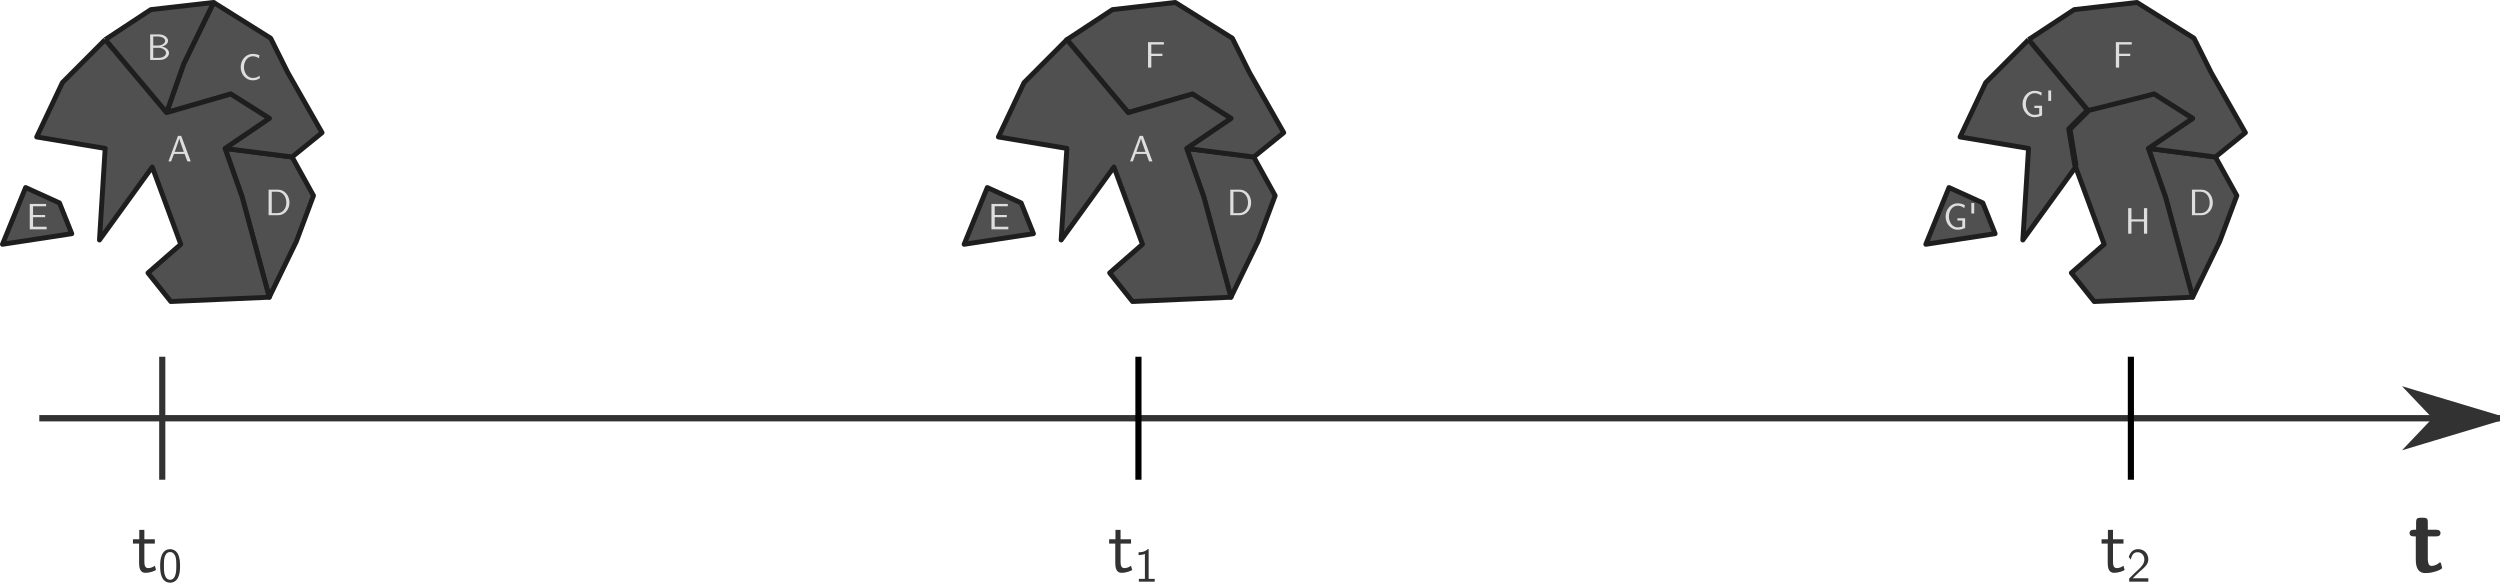
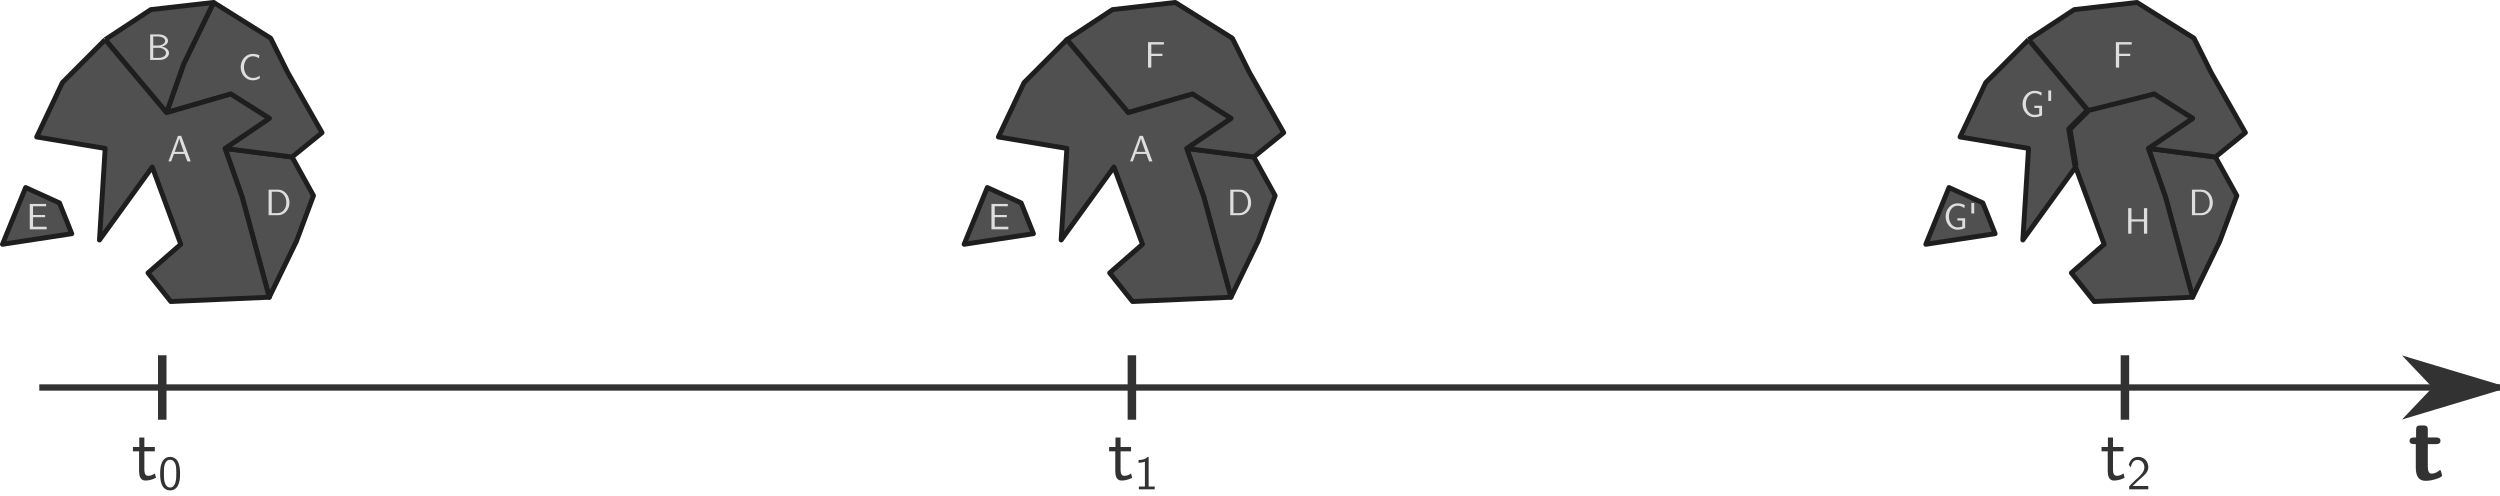
- <svg xmlns="http://www.w3.org/2000/svg" width="406.374" height="95.557" id="svg11215" version="1.1">
+ <svg xmlns="http://www.w3.org/2000/svg" width="406.374" height="80.557" id="svg11215" version="1.1">
  <defs id="defs11217">
    <marker orient="auto" refY="0" refX="0" id="Arrow2Send" style="overflow:visible">
      <path id="path5784" style="fill-rule:evenodd;stroke-width:0.625;stroke-linejoin:round" d="M 8.719,4.034 L -2.207,0 L 8.719,-4.002 C 6.973,-1.63 6.983,1.616 8.719,4.034 z" transform="matrix(-0.3,0,0,-0.3,0.69,0)" />
    </marker>
    <marker orient="auto" refY="0" refX="0" id="TriangleOutS" style="overflow:visible">
      <path id="path5899" d="M 5.77,0 L -2.88,5 L -2.88,-5 L 5.77,0 z" style="fill-rule:evenodd;stroke:#000000;stroke-width:1pt" transform="scale(0.2,0.2)" />
    </marker>
    <marker style="overflow:visible" id="Arrow1Mend" refX="0" refY="0" orient="auto">
      <path transform="matrix(-0.4,0,0,-0.4,-4,0)" style="fill-rule:evenodd;stroke:#000000;stroke-width:1pt" d="M 0,0 L 5,-5 L -12.5,0 L 5,5 L 0,0 z" id="path5760" />
    </marker>
    <marker orient="auto" refY="0" refX="0" id="Arrow1Lend" style="overflow:visible">
      <path id="path12241" d="M 0,0 L 5,-5 L -12.5,0 L 5,5 L 0,0 z" style="fill-rule:evenodd;stroke:#000000;stroke-width:1pt" transform="matrix(-0.8,0,0,-0.8,-10,0)" />
    </marker>
    <marker orient="auto" refY="0" refX="0" id="Arrow1LendD" style="overflow:visible">
      <path id="path12683" d="M 0,0 L 5,-5 L -12.5,0 L 5,5 L 0,0 z" style="fill:#323232;fill-rule:evenodd;stroke:#323232;stroke-width:1pt" transform="matrix(-0.8,0,0,-0.8,-10,0)" />
    </marker>
    <marker style="overflow:visible" id="Arrow1MendG" refX="0" refY="0" orient="auto">
      <path transform="matrix(-0.4,0,0,-0.4,-4,0)" style="fill:#191919;fill-rule:evenodd;stroke:#191919;stroke-width:1pt" d="M 0,0 L 5,-5 L -12.5,0 L 5,5 L 0,0 z" id="path6206" />
    </marker>
    <marker orient="auto" refY="0" refX="0" id="TriangleOutSb" style="overflow:visible">
      <path id="path7695" d="M 5.77,0 L -2.88,5 L -2.88,-5 L 5.77,0 z" style="fill:#191919;fill-rule:evenodd;stroke:#191919;stroke-width:1pt" transform="scale(0.2,0.2)" />
    </marker>
    <marker orient="auto" refY="0" refX="0" id="TriangleOutSd" style="overflow:visible">
      <path id="path8724" d="M 5.77,0 L -2.88,5 L -2.88,-5 L 5.77,0 z" style="fill:#191919;fill-rule:evenodd;stroke:#191919;stroke-width:1pt" transform="scale(0.2,0.2)" />
    </marker>
    <marker orient="auto" refY="0" refX="0" id="Arrow2Send2" style="overflow:visible">
      <path id="path9765" style="fill:#191919;fill-rule:evenodd;stroke:#191919;stroke-width:0.625;stroke-linejoin:round" d="M 8.719,4.034 L -2.207,0 L 8.719,-4.002 C 6.973,-1.63 6.983,1.616 8.719,4.034 z" transform="matrix(-0.3,0,0,-0.3,0.69,0)" />
    </marker>
    <marker orient="auto" refY="0" refX="0" id="Arrow2Sendf" style="overflow:visible">
      <path id="path10812" style="fill:#191919;fill-rule:evenodd;stroke:#191919;stroke-width:0.625;stroke-linejoin:round" d="M 8.719,4.034 L -2.207,0 L 8.719,-4.002 C 6.973,-1.63 6.983,1.616 8.719,4.034 z" transform="matrix(-0.3,0,0,-0.3,0.69,0)" />
    </marker>
  </defs>
  <g id="layer1" transform="translate(-14.26856,-24.37682)">
-     <path style="fill:none;stroke:#323232;stroke-width:1.026px;stroke-linecap:square;stroke-linejoin:round;stroke-opacity:1;marker-end:url(#Arrow1LendD)" d="M 20,32.362 L 440,32.362" id="path11464" transform="matrix(0.9500003,0,0,1,2.142451,60)" />
-     <text transform="translate(5.642516,79.46429)" id="text12933" y="37.898" x="400" style="font-size:20px;font-style:normal;font-variant:normal;font-weight:normal;font-stretch:normal;text-indent:0;text-align:start;text-decoration:none;line-height:125%;letter-spacing:0px;word-spacing:0px;text-transform:none;direction:ltr;block-progression:tb;writing-mode:lr-tb;text-anchor:start;baseline-shift:baseline;color:#000000;fill:#000000;fill-opacity:1;fill-rule:nonzero;stroke:none;stroke-width:1px;marker:none;visibility:visible;display:inline;overflow:visible;enable-background:accumulate;font-family:Latin Modern Sans;-inkscape-font-specification:Latin Modern Sans;stroke-linejoin:round" xml:space="preserve">
-       <tspan style="font-size:15px;font-weight:bold;fill:#323232;fill-opacity:1;font-family:Latin Modern Sans;-inkscape-font-specification:Latin Modern Sans;stroke-linejoin:round" y="37.898" x="400" id="tspan12935">t</tspan>
+     <path style="fill:none;stroke:#323232;stroke-width:1.026px;stroke-linecap:square;stroke-linejoin:round;stroke-opacity:1;marker-end:url(#Arrow1LendD)" d="M 20,32.362 L 440,32.362" id="path11464" transform="matrix(0.9500003,0,0,1,2.142451,55)" />
+     <text transform="translate(5.642516,64.46426)" id="text12933" y="37.898" x="400" style="font-size:20px;font-style:normal;font-variant:normal;font-weight:normal;font-stretch:normal;text-indent:0;text-align:start;text-decoration:none;line-height:125%;letter-spacing:0px;word-spacing:0px;text-transform:none;direction:ltr;block-progression:tb;writing-mode:lr-tb;text-anchor:start;baseline-shift:baseline;color:#000000;fill:#000000;fill-opacity:1;fill-rule:nonzero;stroke:none;stroke-width:1px;marker:none;visibility:visible;display:inline;overflow:visible;enable-background:accumulate;font-family:Latin Modern Sans;-inkscape-font-specification:Latin Modern Sans" xml:space="preserve">
+       <tspan style="font-size:15px;font-weight:bold;fill:#323232;fill-opacity:1;font-family:Latin Modern Sans;-inkscape-font-specification:Latin Modern Sans" y="37.898" x="400" id="tspan12935">t</tspan>
    </text>
-     <g id="polygons_1" style="fill:#505050;fill-opacity:1;stroke:#1e1e1e;stroke-width:3.445;stroke-miterlimit:4;stroke-opacity:1;stroke-dasharray:none;stroke-linejoin:round" transform="matrix(0.2319103,0,0,0.2325908,-114.2736,-27.32352)">
-       <path id="path3610" d="M 712,326 L 759,332 L 774,359 L 762,391 L 743,430 L 724,360 L 712,326" style="fill:#505050;fill-opacity:1;stroke:#1e1e1e;stroke-width:3.445;stroke-miterlimit:4;stroke-opacity:1;stroke-dasharray:none;stroke-linejoin:round" />
+     <g id="polygons_1" style="fill:#505050;fill-opacity:1;stroke:#1e1e1e;stroke-width:3.445;stroke-linejoin:round;stroke-miterlimit:4;stroke-opacity:1;stroke-dasharray:none" transform="matrix(0.2319103,0,0,0.2325908,-114.2736,-27.32352)">
+       <path id="path3610" d="M 712,326 L 759,332 L 774,359 L 762,391 L 743,430 L 724,360 L 712,326" style="fill:#505050;fill-opacity:1;stroke:#1e1e1e;stroke-width:3.445;stroke-linejoin:round;stroke-miterlimit:4;stroke-opacity:1;stroke-dasharray:none" />
    </g>
-     <g id="polygons_2" style="fill:#505050;fill-opacity:1;stroke:#1e1e1e;stroke-width:3.445;stroke-miterlimit:4;stroke-opacity:1;stroke-dasharray:none;stroke-linejoin:round" transform="matrix(0.2319103,0,0,0.2325908,-114.2736,-27.32352)">
-       <path id="path3613" d="M 704,224 L 744,249 L 756,273 L 780,315 L 759,332 L 712,326 L 743,305 L 716,288 L 671,301 L 683,267 L 704,224" style="fill:#505050;fill-opacity:1;stroke:#1e1e1e;stroke-width:3.445;stroke-miterlimit:4;stroke-opacity:1;stroke-dasharray:none;stroke-linejoin:round" />
+     <g id="polygons_2" style="fill:#505050;fill-opacity:1;stroke:#1e1e1e;stroke-width:3.445;stroke-linejoin:round;stroke-miterlimit:4;stroke-opacity:1;stroke-dasharray:none" transform="matrix(0.2319103,0,0,0.2325908,-114.2736,-27.32352)">
+       <path id="path3613" d="M 704,224 L 744,249 L 756,273 L 780,315 L 759,332 L 712,326 L 743,305 L 716,288 L 671,301 L 683,267 L 704,224" style="fill:#505050;fill-opacity:1;stroke:#1e1e1e;stroke-width:3.445;stroke-linejoin:round;stroke-miterlimit:4;stroke-opacity:1;stroke-dasharray:none" />
    </g>
-     <g id="polygons_3" style="fill:#505050;fill-opacity:1;stroke:#1e1e1e;stroke-width:3.445;stroke-miterlimit:4;stroke-opacity:1;stroke-dasharray:none;stroke-linejoin:round" transform="matrix(0.2319103,0,0,0.2325908,-114.2736,-27.32352)">
-       <path id="path3616" d="M 628,250 L 660,229 L 704,224 L 683,267 L 671,301 L 628,250" style="fill:#505050;fill-opacity:1;stroke:#1e1e1e;stroke-width:3.445;stroke-miterlimit:4;stroke-opacity:1;stroke-dasharray:none;stroke-linejoin:round" />
+     <g id="polygons_3" style="fill:#505050;fill-opacity:1;stroke:#1e1e1e;stroke-width:3.445;stroke-linejoin:round;stroke-miterlimit:4;stroke-opacity:1;stroke-dasharray:none" transform="matrix(0.2319103,0,0,0.2325908,-114.2736,-27.32352)">
+       <path id="path3616" d="M 628,250 L 660,229 L 704,224 L 683,267 L 671,301 L 628,250" style="fill:#505050;fill-opacity:1;stroke:#1e1e1e;stroke-width:3.445;stroke-linejoin:round;stroke-miterlimit:4;stroke-opacity:1;stroke-dasharray:none" />
    </g>
-     <g id="polygons_4" style="fill:#505050;fill-opacity:1;stroke:#1e1e1e;stroke-width:3.445;stroke-miterlimit:4;stroke-opacity:1;stroke-dasharray:none;stroke-linejoin:round" transform="matrix(0.2319103,0,0,0.2325908,-114.2736,-27.32352)">
-       <path id="path3619" d="M 604.576,385.594 L 556,393 L 572.236,353.349 L 595.952,364.097 z" style="fill:#505050;fill-opacity:1;stroke:#1e1e1e;stroke-width:3.445;stroke-miterlimit:4;stroke-opacity:1;stroke-dasharray:none;stroke-linejoin:round" />
+     <g id="polygons_4" style="fill:#505050;fill-opacity:1;stroke:#1e1e1e;stroke-width:3.445;stroke-linejoin:round;stroke-miterlimit:4;stroke-opacity:1;stroke-dasharray:none" transform="matrix(0.2319103,0,0,0.2325908,-114.2736,-27.32352)">
+       <path id="path3619" d="M 604.576,385.594 L 556,393 L 572.236,353.349 L 595.952,364.097 z" style="fill:#505050;fill-opacity:1;stroke:#1e1e1e;stroke-width:3.445;stroke-linejoin:round;stroke-miterlimit:4;stroke-opacity:1;stroke-dasharray:none" />
    </g>
-     <g id="polygons_5" style="fill:#505050;fill-opacity:1;stroke:#1e1e1e;stroke-width:3.445;stroke-miterlimit:4;stroke-opacity:1;stroke-dasharray:none;stroke-linejoin:round" transform="matrix(0.2319103,0,0,0.2325908,-114.2736,-27.32352)">
-       <path id="path3622" d="M 628,250 L 671,301 L 716,288 L 743,305 L 712,326 L 724,360 L 743,430 L 674,433 L 658,413 L 681,393 L 661,339 L 624,390 L 628,326 L 580,318 L 598,280 L 628,250" style="fill:#505050;fill-opacity:1;stroke:#1e1e1e;stroke-width:3.445;stroke-miterlimit:4;stroke-opacity:1;stroke-dasharray:none;stroke-linejoin:round" />
+     <g id="polygons_5" style="fill:#505050;fill-opacity:1;stroke:#1e1e1e;stroke-width:3.445;stroke-linejoin:round;stroke-miterlimit:4;stroke-opacity:1;stroke-dasharray:none" transform="matrix(0.2319103,0,0,0.2325908,-114.2736,-27.32352)">
+       <path id="path3622" d="M 628,250 L 671,301 L 716,288 L 743,305 L 712,326 L 724,360 L 743,430 L 674,433 L 658,413 L 681,393 L 661,339 L 624,390 L 628,326 L 580,318 L 598,280 L 628,250" style="fill:#505050;fill-opacity:1;stroke:#1e1e1e;stroke-width:3.445;stroke-linejoin:round;stroke-miterlimit:4;stroke-opacity:1;stroke-dasharray:none" />
    </g>
-     <text transform="matrix(0.397575,0,0,0.3988144,-10124.916,-1598.731)" id="text4594" y="4135.627" x="25571" style="font-size:18px;font-style:normal;font-variant:normal;font-weight:normal;font-stretch:normal;text-align:start;line-height:125%;letter-spacing:0px;word-spacing:0px;writing-mode:lr-tb;text-anchor:start;fill:#dedede;fill-opacity:1;stroke:none;font-family:Latin Modern Sans;-inkscape-font-specification:Latin Modern Sans;stroke-linejoin:round" xml:space="preserve">
-       <tspan style="font-size:15px;font-style:normal;font-variant:normal;font-weight:normal;font-stretch:normal;fill:#dedede;fill-opacity:1;font-family:Latin Modern Sans;-inkscape-font-specification:Latin Modern Sans;stroke-linejoin:round" y="4135.627" x="25571" id="tspan4596">A</tspan>
+     <text transform="matrix(0.397575,0,0,0.3988144,-10124.916,-1598.731)" id="text4594" y="4135.627" x="25571" style="font-size:18px;font-style:normal;font-variant:normal;font-weight:normal;font-stretch:normal;text-align:start;line-height:125%;letter-spacing:0px;word-spacing:0px;writing-mode:lr-tb;text-anchor:start;fill:#dedede;fill-opacity:1;stroke:none;font-family:Latin Modern Sans;-inkscape-font-specification:Latin Modern Sans" xml:space="preserve">
+       <tspan style="font-size:15px;font-style:normal;font-variant:normal;font-weight:normal;font-stretch:normal;fill:#dedede;fill-opacity:1;font-family:Latin Modern Sans;-inkscape-font-specification:Latin Modern Sans" y="4135.627" x="25571" id="tspan4596">A</tspan>
    </text>
-     <text xml:space="preserve" style="font-size:18px;font-style:normal;font-variant:normal;font-weight:normal;font-stretch:normal;text-align:start;line-height:125%;letter-spacing:0px;word-spacing:0px;writing-mode:lr-tb;text-anchor:start;fill:#dedede;fill-opacity:1;stroke:none;font-family:Latin Modern Sans;-inkscape-font-specification:Latin Modern Sans;stroke-linejoin:round" x="25571" y="4135.627" id="text4598" transform="matrix(0.397575,0,0,0.3988144,-10128.29,-1615.228)">
-       <tspan id="tspan4600" x="25571" y="4135.627" style="font-size:15px;font-style:normal;font-variant:normal;font-weight:normal;font-stretch:normal;fill:#dedede;fill-opacity:1;font-family:Latin Modern Sans;-inkscape-font-specification:Latin Modern Sans;stroke-linejoin:round">B</tspan>
+     <text xml:space="preserve" style="font-size:18px;font-style:normal;font-variant:normal;font-weight:normal;font-stretch:normal;text-align:start;line-height:125%;letter-spacing:0px;word-spacing:0px;writing-mode:lr-tb;text-anchor:start;fill:#dedede;fill-opacity:1;stroke:none;font-family:Latin Modern Sans;-inkscape-font-specification:Latin Modern Sans" x="25571" y="4135.627" id="text4598" transform="matrix(0.397575,0,0,0.3988144,-10128.29,-1615.228)">
+       <tspan id="tspan4600" x="25571" y="4135.627" style="font-size:15px;font-style:normal;font-variant:normal;font-weight:normal;font-stretch:normal;fill:#dedede;fill-opacity:1;font-family:Latin Modern Sans;-inkscape-font-specification:Latin Modern Sans">B</tspan>
    </text>
-     <text transform="matrix(0.397575,0,0,0.3988144,-10113.39,-1611.985)" id="text4602" y="4135.627" x="25571" style="font-size:18px;font-style:normal;font-variant:normal;font-weight:normal;font-stretch:normal;text-align:start;line-height:125%;letter-spacing:0px;word-spacing:0px;writing-mode:lr-tb;text-anchor:start;fill:#dedede;fill-opacity:1;stroke:none;font-family:Latin Modern Sans;-inkscape-font-specification:Latin Modern Sans;stroke-linejoin:round" xml:space="preserve">
-       <tspan style="font-size:15px;font-style:normal;font-variant:normal;font-weight:normal;font-stretch:normal;fill:#dedede;fill-opacity:1;font-family:Latin Modern Sans;-inkscape-font-specification:Latin Modern Sans;stroke-linejoin:round" y="4135.627" x="25571" id="tspan4604">C</tspan>
+     <text transform="matrix(0.397575,0,0,0.3988144,-10113.39,-1611.985)" id="text4602" y="4135.627" x="25571" style="font-size:18px;font-style:normal;font-variant:normal;font-weight:normal;font-stretch:normal;text-align:start;line-height:125%;letter-spacing:0px;word-spacing:0px;writing-mode:lr-tb;text-anchor:start;fill:#dedede;fill-opacity:1;stroke:none;font-family:Latin Modern Sans;-inkscape-font-specification:Latin Modern Sans" xml:space="preserve">
+       <tspan style="font-size:15px;font-style:normal;font-variant:normal;font-weight:normal;font-stretch:normal;fill:#dedede;fill-opacity:1;font-family:Latin Modern Sans;-inkscape-font-specification:Latin Modern Sans" y="4135.627" x="25571" id="tspan4604">C</tspan>
    </text>
-     <text xml:space="preserve" style="font-size:18px;font-style:normal;font-variant:normal;font-weight:normal;font-stretch:normal;text-align:start;line-height:125%;letter-spacing:0px;word-spacing:0px;writing-mode:lr-tb;text-anchor:start;fill:#dedede;fill-opacity:1;stroke:none;font-family:Latin Modern Sans;-inkscape-font-specification:Latin Modern Sans;stroke-linejoin:round" x="25571" y="4135.627" id="text4606" transform="matrix(0.397575,0,0,0.3988144,-10109.033,-1589.989)">
-       <tspan id="tspan4608" x="25571" y="4135.627" style="font-size:15px;font-style:normal;font-variant:normal;font-weight:normal;font-stretch:normal;fill:#dedede;fill-opacity:1;font-family:Latin Modern Sans;-inkscape-font-specification:Latin Modern Sans;stroke-linejoin:round">D</tspan>
+     <text xml:space="preserve" style="font-size:18px;font-style:normal;font-variant:normal;font-weight:normal;font-stretch:normal;text-align:start;line-height:125%;letter-spacing:0px;word-spacing:0px;writing-mode:lr-tb;text-anchor:start;fill:#dedede;fill-opacity:1;stroke:none;font-family:Latin Modern Sans;-inkscape-font-specification:Latin Modern Sans" x="25571" y="4135.627" id="text4606" transform="matrix(0.397575,0,0,0.3988144,-10109.033,-1589.989)">
+       <tspan id="tspan4608" x="25571" y="4135.627" style="font-size:15px;font-style:normal;font-variant:normal;font-weight:normal;font-stretch:normal;fill:#dedede;fill-opacity:1;font-family:Latin Modern Sans;-inkscape-font-specification:Latin Modern Sans">D</tspan>
    </text>
-     <text transform="matrix(0.397575,0,0,0.3988144,-10147.843,-1587.694)" id="text4610" y="4135.627" x="25571" style="font-size:18px;font-style:normal;font-variant:normal;font-weight:normal;font-stretch:normal;text-align:start;line-height:125%;letter-spacing:0px;word-spacing:0px;writing-mode:lr-tb;text-anchor:start;fill:#dedede;fill-opacity:1;stroke:none;font-family:Latin Modern Sans;-inkscape-font-specification:Latin Modern Sans;stroke-linejoin:round" xml:space="preserve">
-       <tspan style="font-size:15px;font-style:normal;font-variant:normal;font-weight:normal;font-stretch:normal;fill:#dedede;fill-opacity:1;font-family:Latin Modern Sans;-inkscape-font-specification:Latin Modern Sans;stroke-linejoin:round" y="4135.627" x="25571" id="tspan4612">E</tspan>
+     <text transform="matrix(0.397575,0,0,0.3988144,-10147.843,-1587.694)" id="text4610" y="4135.627" x="25571" style="font-size:18px;font-style:normal;font-variant:normal;font-weight:normal;font-stretch:normal;text-align:start;line-height:125%;letter-spacing:0px;word-spacing:0px;writing-mode:lr-tb;text-anchor:start;fill:#dedede;fill-opacity:1;stroke:none;font-family:Latin Modern Sans;-inkscape-font-specification:Latin Modern Sans" xml:space="preserve">
+       <tspan style="font-size:15px;font-style:normal;font-variant:normal;font-weight:normal;font-stretch:normal;fill:#dedede;fill-opacity:1;font-family:Latin Modern Sans;-inkscape-font-specification:Latin Modern Sans" y="4135.627" x="25571" id="tspan4612">E</tspan>
    </text>
-     <path transform="translate(20.64252,0)" id="path12956" d="M 20,82.362 L 20,102.362" style="fill:none;stroke:#323232;stroke-width:1px;stroke-linecap:butt;stroke-linejoin:round;stroke-opacity:1" />
-     <text style="font-family:Latin Modern Sans;-inkscape-font-specification:Latin Modern Sans;stroke-linejoin:round" xml:space="preserve" x="400" y="37.898" id="text12964" transform="translate(-364.3575,79.46429)">
-       <tspan id="tspan12966" x="400" y="37.898" style="baseline-shift:baseline;fill:#323232;fill-opacity:1;font-family:Latin Modern Sans;-inkscape-font-specification:Latin Modern Sans;stroke-linejoin:round">t<tspan id="tspan12968" style="font-size:65.001%;baseline-shift:sub;font-family:Latin Modern Sans;-inkscape-font-specification:Latin Modern Sans;stroke-linejoin:round">0</tspan>
+     <path transform="matrix(1,0,0,0.5238095,20.64252,38.98199)" id="path12956" d="M 20,82.362 L 20,102.362" style="fill:none;stroke:#323232;stroke-width:1.382px;stroke-linecap:butt;stroke-linejoin:round;stroke-opacity:1" />
+     <text style="stroke-linejoin:round;font-family:Latin Modern Sans;-inkscape-font-specification:Latin Modern Sans" xml:space="preserve" x="400" y="37.898" id="text12964" transform="translate(-364.3575,64.46426)">
+       <tspan id="tspan12966" x="400" y="37.898" style="baseline-shift:baseline;fill:#323232;fill-opacity:1;stroke-linejoin:round;font-family:Latin Modern Sans;-inkscape-font-specification:Latin Modern Sans">t<tspan id="tspan12968" style="font-size:65.001%;baseline-shift:sub;stroke-linejoin:round;font-family:Latin Modern Sans;-inkscape-font-specification:Latin Modern Sans">0</tspan>
      </tspan>
    </text>
-     <g transform="matrix(0.2319103,0,0,0.2325908,-32.27422,-27.32352)" style="fill:#505050;fill-opacity:1;stroke:#1e1e1e;stroke-width:3.445;stroke-miterlimit:4;stroke-opacity:1;stroke-dasharray:none;stroke-linejoin:round" id="g13018" />
-     <path transform="translate(74.32159,0)" id="path12960" d="M 125,82.362 L 125,102.362" style="fill:none;stroke:#000000;stroke-width:1px;stroke-linecap:butt;stroke-linejoin:round;stroke-opacity:1" />
-     <text style="font-family:Latin Modern Sans;-inkscape-font-specification:Latin Modern Sans;stroke-linejoin:round" transform="translate(-205.6784,79.46429)" id="text12970" y="37.898" x="400" xml:space="preserve">
-       <tspan style="baseline-shift:baseline;fill:#323232;fill-opacity:1;font-family:Latin Modern Sans;-inkscape-font-specification:Latin Modern Sans;stroke-linejoin:round" y="37.898" x="400" id="tspan12972">t<tspan id="tspan12976" style="font-size:65.001%;baseline-shift:sub;font-family:Latin Modern Sans;-inkscape-font-specification:Latin Modern Sans;stroke-linejoin:round">1</tspan>
+     <g transform="matrix(0.2319103,0,0,0.2325908,-32.27422,-27.32352)" style="fill:#505050;fill-opacity:1;stroke:#1e1e1e;stroke-width:3.445;stroke-linejoin:round;stroke-miterlimit:4;stroke-opacity:1;stroke-dasharray:none" id="g13018" />
+     <text style="stroke-linejoin:round;font-family:Latin Modern Sans;-inkscape-font-specification:Latin Modern Sans" transform="translate(-205.6784,64.46426)" id="text12970" y="37.898" x="400" xml:space="preserve">
+       <tspan style="baseline-shift:baseline;fill:#323232;fill-opacity:1;stroke-linejoin:round;font-family:Latin Modern Sans;-inkscape-font-specification:Latin Modern Sans" y="37.898" x="400" id="tspan12972">t<tspan id="tspan12976" style="font-size:65.001%;baseline-shift:sub;stroke-linejoin:round;font-family:Latin Modern Sans;-inkscape-font-specification:Latin Modern Sans">1</tspan>
      </tspan>
    </text>
-     <g transform="matrix(0.2319103,0,0,0.2325908,42.04737,-27.32352)" style="fill:#505050;fill-opacity:1;stroke:#1e1e1e;stroke-width:3.445;stroke-miterlimit:4;stroke-opacity:1;stroke-dasharray:none;stroke-linejoin:round" id="g13014">
-       <path style="fill:#505050;fill-opacity:1;stroke:#1e1e1e;stroke-width:3.445;stroke-miterlimit:4;stroke-opacity:1;stroke-dasharray:none;stroke-linejoin:round" d="M 712,326 L 759,332 L 774,359 L 762,391 L 743,430 L 724,360 L 712,326" id="path13016" />
+     <g transform="matrix(0.2319103,0,0,0.2325908,42.04737,-27.32352)" style="fill:#505050;fill-opacity:1;stroke:#1e1e1e;stroke-width:3.445;stroke-linejoin:round;stroke-miterlimit:4;stroke-opacity:1;stroke-dasharray:none" id="g13014">
+       <path style="fill:#505050;fill-opacity:1;stroke:#1e1e1e;stroke-width:3.445;stroke-linejoin:round;stroke-miterlimit:4;stroke-opacity:1;stroke-dasharray:none" d="M 712,326 L 759,332 L 774,359 L 762,391 L 743,430 L 724,360 L 712,326" id="path13016" />
    </g>
-     <g transform="matrix(0.2319103,0,0,0.2325908,42.04737,-27.32352)" style="fill:#505050;fill-opacity:1;stroke:#1e1e1e;stroke-width:3.445;stroke-miterlimit:4;stroke-opacity:1;stroke-dasharray:none;stroke-linejoin:round" id="g13022">
-       <path style="fill:#505050;fill-opacity:1;stroke:#1e1e1e;stroke-width:3.445;stroke-miterlimit:4;stroke-opacity:1;stroke-dasharray:none;stroke-linejoin:round" d="M 671,301 L 628,250 L 660,229 L 704,224 L 744,249 L 756,273 L 780,315 L 759,332 L 712,326 L 743,305 L 716,288 L 671,301" id="path13024" />
+     <g transform="matrix(0.2319103,0,0,0.2325908,42.04737,-27.32352)" style="fill:#505050;fill-opacity:1;stroke:#1e1e1e;stroke-width:3.445;stroke-linejoin:round;stroke-miterlimit:4;stroke-opacity:1;stroke-dasharray:none" id="g13022">
+       <path style="fill:#505050;fill-opacity:1;stroke:#1e1e1e;stroke-width:3.445;stroke-linejoin:round;stroke-miterlimit:4;stroke-opacity:1;stroke-dasharray:none" d="M 671,301 L 628,250 L 660,229 L 704,224 L 744,249 L 756,273 L 780,315 L 759,332 L 712,326 L 743,305 L 716,288 L 671,301" id="path13024" />
    </g>
-     <g transform="matrix(0.2319103,0,0,0.2325908,42.04737,-27.32352)" style="fill:#505050;fill-opacity:1;stroke:#1e1e1e;stroke-width:3.445;stroke-miterlimit:4;stroke-opacity:1;stroke-dasharray:none;stroke-linejoin:round" id="g13026">
-       <path style="fill:#505050;fill-opacity:1;stroke:#1e1e1e;stroke-width:3.445;stroke-miterlimit:4;stroke-opacity:1;stroke-dasharray:none;stroke-linejoin:round" d="M 604.576,385.594 L 556,393 L 572.236,353.349 L 595.952,364.097 z" id="path13028" />
+     <g transform="matrix(0.2319103,0,0,0.2325908,42.04737,-27.32352)" style="fill:#505050;fill-opacity:1;stroke:#1e1e1e;stroke-width:3.445;stroke-linejoin:round;stroke-miterlimit:4;stroke-opacity:1;stroke-dasharray:none" id="g13026">
+       <path style="fill:#505050;fill-opacity:1;stroke:#1e1e1e;stroke-width:3.445;stroke-linejoin:round;stroke-miterlimit:4;stroke-opacity:1;stroke-dasharray:none" d="M 604.576,385.594 L 556,393 L 572.236,353.349 L 595.952,364.097 z" id="path13028" />
    </g>
-     <g transform="matrix(0.2319103,0,0,0.2325908,42.04737,-27.32352)" style="fill:#505050;fill-opacity:1;stroke:#1e1e1e;stroke-width:3.445;stroke-miterlimit:4;stroke-opacity:1;stroke-dasharray:none;stroke-linejoin:round" id="g13030">
-       <path style="fill:#505050;fill-opacity:1;stroke:#1e1e1e;stroke-width:3.445;stroke-miterlimit:4;stroke-opacity:1;stroke-dasharray:none;stroke-linejoin:round" d="M 628,250 L 671,301 L 716,288 L 743,305 L 712,326 L 724,360 L 743,430 L 674,433 L 658,413 L 681,393 L 661,339 L 624,390 L 628,326 L 580,318 L 598,280 z" id="path13032" />
+     <g transform="matrix(0.2319103,0,0,0.2325908,42.04737,-27.32352)" style="fill:#505050;fill-opacity:1;stroke:#1e1e1e;stroke-width:3.445;stroke-linejoin:round;stroke-miterlimit:4;stroke-opacity:1;stroke-dasharray:none" id="g13030">
+       <path style="fill:#505050;fill-opacity:1;stroke:#1e1e1e;stroke-width:3.445;stroke-linejoin:round;stroke-miterlimit:4;stroke-opacity:1;stroke-dasharray:none" d="M 628,250 L 671,301 L 716,288 L 743,305 L 712,326 L 724,360 L 743,430 L 674,433 L 658,413 L 681,393 L 661,339 L 624,390 L 628,326 L 580,318 L 598,280 z" id="path13032" />
    </g>
-     <text xml:space="preserve" style="font-size:18px;font-style:normal;font-variant:normal;font-weight:normal;font-stretch:normal;text-align:start;line-height:125%;letter-spacing:0px;word-spacing:0px;writing-mode:lr-tb;text-anchor:start;fill:#dedede;fill-opacity:1;stroke:none;font-family:Latin Modern Sans;-inkscape-font-specification:Latin Modern Sans;stroke-linejoin:round" x="25571" y="4135.627" id="text13034" transform="matrix(0.397575,0,0,0.3988144,-9968.595,-1598.731)">
-       <tspan id="tspan13036" x="25571" y="4135.627" style="font-size:15px;font-style:normal;font-variant:normal;font-weight:normal;font-stretch:normal;fill:#dedede;fill-opacity:1;font-family:Latin Modern Sans;-inkscape-font-specification:Latin Modern Sans;stroke-linejoin:round">A</tspan>
+     <text xml:space="preserve" style="font-size:18px;font-style:normal;font-variant:normal;font-weight:normal;font-stretch:normal;text-align:start;line-height:125%;letter-spacing:0px;word-spacing:0px;writing-mode:lr-tb;text-anchor:start;fill:#dedede;fill-opacity:1;stroke:none;font-family:Latin Modern Sans;-inkscape-font-specification:Latin Modern Sans" x="25571" y="4135.627" id="text13034" transform="matrix(0.397575,0,0,0.3988144,-9968.595,-1598.731)">
+       <tspan id="tspan13036" x="25571" y="4135.627" style="font-size:15px;font-style:normal;font-variant:normal;font-weight:normal;font-stretch:normal;fill:#dedede;fill-opacity:1;font-family:Latin Modern Sans;-inkscape-font-specification:Latin Modern Sans">A</tspan>
    </text>
-     <text transform="matrix(0.397575,0,0,0.3988144,-9966.069,-1613.985)" id="text13038" y="4135.627" x="25571" style="font-size:18px;font-style:normal;font-variant:normal;font-weight:normal;font-stretch:normal;text-align:start;line-height:125%;letter-spacing:0px;word-spacing:0px;writing-mode:lr-tb;text-anchor:start;fill:#dedede;fill-opacity:1;stroke:none;font-family:Latin Modern Sans;-inkscape-font-specification:Latin Modern Sans;stroke-linejoin:round" xml:space="preserve">
-       <tspan style="font-size:15px;font-style:normal;font-variant:normal;font-weight:normal;font-stretch:normal;fill:#dedede;fill-opacity:1;font-family:Latin Modern Sans;-inkscape-font-specification:Latin Modern Sans;stroke-linejoin:round" y="4135.627" x="25571" id="tspan13040">F</tspan>
+     <text transform="matrix(0.397575,0,0,0.3988144,-9966.069,-1613.985)" id="text13038" y="4135.627" x="25571" style="font-size:18px;font-style:normal;font-variant:normal;font-weight:normal;font-stretch:normal;text-align:start;line-height:125%;letter-spacing:0px;word-spacing:0px;writing-mode:lr-tb;text-anchor:start;fill:#dedede;fill-opacity:1;stroke:none;font-family:Latin Modern Sans;-inkscape-font-specification:Latin Modern Sans" xml:space="preserve">
+       <tspan style="font-size:15px;font-style:normal;font-variant:normal;font-weight:normal;font-stretch:normal;fill:#dedede;fill-opacity:1;font-family:Latin Modern Sans;-inkscape-font-specification:Latin Modern Sans" y="4135.627" x="25571" id="tspan13040">F</tspan>
    </text>
-     <text transform="matrix(0.397575,0,0,0.3988144,-9952.712,-1589.989)" id="text13046" y="4135.627" x="25571" style="font-size:18px;font-style:normal;font-variant:normal;font-weight:normal;font-stretch:normal;text-align:start;line-height:125%;letter-spacing:0px;word-spacing:0px;writing-mode:lr-tb;text-anchor:start;fill:#dedede;fill-opacity:1;stroke:none;font-family:Latin Modern Sans;-inkscape-font-specification:Latin Modern Sans;stroke-linejoin:round" xml:space="preserve">
-       <tspan style="font-size:15px;font-style:normal;font-variant:normal;font-weight:normal;font-stretch:normal;fill:#dedede;fill-opacity:1;font-family:Latin Modern Sans;-inkscape-font-specification:Latin Modern Sans;stroke-linejoin:round" y="4135.627" x="25571" id="tspan13048">D</tspan>
+     <text transform="matrix(0.397575,0,0,0.3988144,-9952.712,-1589.989)" id="text13046" y="4135.627" x="25571" style="font-size:18px;font-style:normal;font-variant:normal;font-weight:normal;font-stretch:normal;text-align:start;line-height:125%;letter-spacing:0px;word-spacing:0px;writing-mode:lr-tb;text-anchor:start;fill:#dedede;fill-opacity:1;stroke:none;font-family:Latin Modern Sans;-inkscape-font-specification:Latin Modern Sans" xml:space="preserve">
+       <tspan style="font-size:15px;font-style:normal;font-variant:normal;font-weight:normal;font-stretch:normal;fill:#dedede;fill-opacity:1;font-family:Latin Modern Sans;-inkscape-font-specification:Latin Modern Sans" y="4135.627" x="25571" id="tspan13048">D</tspan>
    </text>
-     <text xml:space="preserve" style="font-size:18px;font-style:normal;font-variant:normal;font-weight:normal;font-stretch:normal;text-align:start;line-height:125%;letter-spacing:0px;word-spacing:0px;writing-mode:lr-tb;text-anchor:start;fill:#dedede;fill-opacity:1;stroke:none;font-family:Latin Modern Sans;-inkscape-font-specification:Latin Modern Sans;stroke-linejoin:round" x="25571" y="4135.627" id="text13050" transform="matrix(0.397575,0,0,0.3988144,-9991.522,-1587.694)">
-       <tspan id="tspan13052" x="25571" y="4135.627" style="font-size:15px;font-style:normal;font-variant:normal;font-weight:normal;font-stretch:normal;fill:#dedede;fill-opacity:1;font-family:Latin Modern Sans;-inkscape-font-specification:Latin Modern Sans;stroke-linejoin:round">E</tspan>
+     <text xml:space="preserve" style="font-size:18px;font-style:normal;font-variant:normal;font-weight:normal;font-stretch:normal;text-align:start;line-height:125%;letter-spacing:0px;word-spacing:0px;writing-mode:lr-tb;text-anchor:start;fill:#dedede;fill-opacity:1;stroke:none;font-family:Latin Modern Sans;-inkscape-font-specification:Latin Modern Sans" x="25571" y="4135.627" id="text13050" transform="matrix(0.397575,0,0,0.3988144,-9991.522,-1587.694)">
+       <tspan id="tspan13052" x="25571" y="4135.627" style="font-size:15px;font-style:normal;font-variant:normal;font-weight:normal;font-stretch:normal;fill:#dedede;fill-opacity:1;font-family:Latin Modern Sans;-inkscape-font-specification:Latin Modern Sans">E</tspan>
    </text>
-     <g transform="matrix(0.2319103,0,0,0.2325908,182.7258,-27.32352)" style="fill:#505050;fill-opacity:1;stroke:#1e1e1e;stroke-width:3.445;stroke-miterlimit:4;stroke-opacity:1;stroke-dasharray:none;stroke-linejoin:round" id="g13102" />
-     <path transform="translate(0.6425161,0)" id="path12958" d="M 360,82.362 L 360,102.362" style="fill:none;stroke:#000000;stroke-width:1px;stroke-linecap:butt;stroke-linejoin:round;stroke-opacity:1" />
-     <text style="font-family:Latin Modern Sans;-inkscape-font-specification:Latin Modern Sans;stroke-linejoin:round" transform="translate(-44.35748,79.46429)" id="text12984" y="37.898" x="400" xml:space="preserve">
-       <tspan style="font-style:normal;font-variant:normal;font-weight:normal;font-stretch:normal;baseline-shift:baseline;fill:#323232;fill-opacity:1;font-family:Latin Modern Sans;-inkscape-font-specification:Latin Modern Sans;stroke-linejoin:round" y="37.898" x="400" id="tspan12986">t<tspan id="tspan12988" style="font-size:65.001%;font-style:normal;font-variant:normal;font-weight:normal;font-stretch:normal;baseline-shift:sub;font-family:Latin Modern Sans;-inkscape-font-specification:Latin Modern Sans;stroke-linejoin:round">2</tspan>
+     <g transform="matrix(0.2319103,0,0,0.2325908,182.7258,-27.32352)" style="fill:#505050;fill-opacity:1;stroke:#1e1e1e;stroke-width:3.445;stroke-linejoin:round;stroke-miterlimit:4;stroke-opacity:1;stroke-dasharray:none" id="g13102" />
+     <text style="stroke-linejoin:round;font-family:Latin Modern Sans;-inkscape-font-specification:Latin Modern Sans" transform="translate(-44.35748,64.46426)" id="text12984" y="37.898" x="400" xml:space="preserve">
+       <tspan style="font-style:normal;font-variant:normal;font-weight:normal;font-stretch:normal;baseline-shift:baseline;fill:#323232;fill-opacity:1;stroke-linejoin:round;font-family:Latin Modern Sans;-inkscape-font-specification:Latin Modern Sans" y="37.898" x="400" id="tspan12986">t<tspan id="tspan12988" style="font-size:65.001%;font-style:normal;font-variant:normal;font-weight:normal;font-stretch:normal;baseline-shift:sub;stroke-linejoin:round;font-family:Latin Modern Sans;-inkscape-font-specification:Latin Modern Sans">2</tspan>
      </tspan>
    </text>
-     <g transform="matrix(0.2319103,0,0,0.2325908,198.3683,-27.32352)" style="fill:#505050;fill-opacity:1;stroke:#1e1e1e;stroke-width:3.445;stroke-miterlimit:4;stroke-opacity:1;stroke-dasharray:none;stroke-linejoin:round" id="g13098">
-       <path style="fill:#505050;fill-opacity:1;stroke:#1e1e1e;stroke-width:3.445;stroke-miterlimit:4;stroke-opacity:1;stroke-dasharray:none;stroke-linejoin:round" d="M 712,326 L 759,332 L 774,359 L 762,391 L 743,430 L 724,360 L 712,326" id="path13100" />
+     <g transform="matrix(0.2319103,0,0,0.2325908,198.3683,-27.32352)" style="fill:#505050;fill-opacity:1;stroke:#1e1e1e;stroke-width:3.445;stroke-linejoin:round;stroke-miterlimit:4;stroke-opacity:1;stroke-dasharray:none" id="g13098">
+       <path style="fill:#505050;fill-opacity:1;stroke:#1e1e1e;stroke-width:3.445;stroke-linejoin:round;stroke-miterlimit:4;stroke-opacity:1;stroke-dasharray:none" d="M 712,326 L 759,332 L 774,359 L 762,391 L 743,430 L 724,360 L 712,326" id="path13100" />
    </g>
-     <g transform="matrix(0.2319103,0,0,0.2325908,198.3683,-27.32352)" style="fill:#505050;fill-opacity:1;stroke:#1e1e1e;stroke-width:3.445;stroke-miterlimit:4;stroke-opacity:1;stroke-dasharray:none;stroke-linejoin:round" id="g13106">
-       <path style="fill:#505050;fill-opacity:1;stroke:#1e1e1e;stroke-width:3.445;stroke-miterlimit:4;stroke-opacity:1;stroke-dasharray:none;stroke-linejoin:round" d="M 628,250 L 660,229 L 704,224 L 744,249 L 756,273 L 780,315 L 759,332 L 712,326 L 743,305 L 716,288 L 671,301 M 671,301 L 628,250" id="path13108" />
+     <g transform="matrix(0.2319103,0,0,0.2325908,198.3683,-27.32352)" style="fill:#505050;fill-opacity:1;stroke:#1e1e1e;stroke-width:3.445;stroke-linejoin:round;stroke-miterlimit:4;stroke-opacity:1;stroke-dasharray:none" id="g13106">
+       <path style="fill:#505050;fill-opacity:1;stroke:#1e1e1e;stroke-width:3.445;stroke-linejoin:round;stroke-miterlimit:4;stroke-opacity:1;stroke-dasharray:none" d="M 628,250 L 660,229 L 704,224 L 744,249 L 756,273 L 780,315 L 759,332 L 712,326 L 743,305 L 716,288 L 671,301 M 671,301 L 628,250" id="path13108" />
    </g>
-     <g transform="matrix(0.2319103,0,0,0.2325908,198.3683,-27.32352)" style="fill:#505050;fill-opacity:1;stroke:#1e1e1e;stroke-width:3.445;stroke-miterlimit:4;stroke-opacity:1;stroke-dasharray:none;stroke-linejoin:round" id="g13110">
-       <path style="fill:#505050;fill-opacity:1;stroke:#1e1e1e;stroke-width:3.445;stroke-miterlimit:4;stroke-opacity:1;stroke-dasharray:none;stroke-linejoin:round" d="M 604.576,385.594 L 556,393 L 572.236,353.349 L 595.952,364.097 z" id="path13112" />
+     <g transform="matrix(0.2319103,0,0,0.2325908,198.3683,-27.32352)" style="fill:#505050;fill-opacity:1;stroke:#1e1e1e;stroke-width:3.445;stroke-linejoin:round;stroke-miterlimit:4;stroke-opacity:1;stroke-dasharray:none" id="g13110">
+       <path style="fill:#505050;fill-opacity:1;stroke:#1e1e1e;stroke-width:3.445;stroke-linejoin:round;stroke-miterlimit:4;stroke-opacity:1;stroke-dasharray:none" d="M 604.576,385.594 L 556,393 L 572.236,353.349 L 595.952,364.097 z" id="path13112" />
    </g>
-     <g transform="matrix(0.2319103,0,0,0.2325908,198.3683,-27.32352)" style="fill:#505050;fill-opacity:1;stroke:#1e1e1e;stroke-width:3.445;stroke-miterlimit:4;stroke-opacity:1;stroke-dasharray:none;stroke-linejoin:round" id="g13114">
-       <path style="fill:#505050;fill-opacity:1;stroke:#1e1e1e;stroke-width:3.445;stroke-miterlimit:4;stroke-opacity:1;stroke-dasharray:none;stroke-linejoin:round" d="M 628,250 L 669.544,299.606 L 716,288 L 743,305 L 712,326 L 724,360 L 743,430 L 674,433 L 658,413 L 681,393 L 661,339 L 624,390 L 628,326 L 580,318 L 598,280 L 628,250" id="path13116" />
+     <g transform="matrix(0.2319103,0,0,0.2325908,198.3683,-27.32352)" style="fill:#505050;fill-opacity:1;stroke:#1e1e1e;stroke-width:3.445;stroke-linejoin:round;stroke-miterlimit:4;stroke-opacity:1;stroke-dasharray:none" id="g13114">
+       <path style="fill:#505050;fill-opacity:1;stroke:#1e1e1e;stroke-width:3.445;stroke-linejoin:round;stroke-miterlimit:4;stroke-opacity:1;stroke-dasharray:none" d="M 628,250 L 669.544,299.606 L 716,288 L 743,305 L 712,326 L 724,360 L 743,430 L 674,433 L 658,413 L 681,393 L 661,339 L 624,390 L 628,326 L 580,318 L 598,280 L 628,250" id="path13116" />
    </g>
-     <text xml:space="preserve" style="font-size:18px;font-style:normal;font-variant:normal;font-weight:normal;font-stretch:normal;text-align:start;line-height:125%;letter-spacing:0px;word-spacing:0px;writing-mode:lr-tb;text-anchor:start;fill:#dedede;fill-opacity:1;stroke:none;font-family:Latin Modern Sans;-inkscape-font-specification:Latin Modern Sans;stroke-linejoin:round" x="25571" y="4135.627" id="text13118" transform="matrix(0.397575,0,0,0.3988144,-9823.748,-1605.985)">
-       <tspan id="tspan13120" x="25571" y="4135.627" style="font-size:15px;font-style:normal;font-variant:normal;font-weight:normal;font-stretch:normal;fill:#dedede;fill-opacity:1;font-family:Latin Modern Sans;-inkscape-font-specification:Latin Modern Sans;stroke-linejoin:round">G'</tspan>
+     <text xml:space="preserve" style="font-size:18px;font-style:normal;font-variant:normal;font-weight:normal;font-stretch:normal;text-align:start;line-height:125%;letter-spacing:0px;word-spacing:0px;writing-mode:lr-tb;text-anchor:start;fill:#dedede;fill-opacity:1;stroke:none;font-family:Latin Modern Sans;-inkscape-font-specification:Latin Modern Sans" x="25571" y="4135.627" id="text13118" transform="matrix(0.397575,0,0,0.3988144,-9823.748,-1605.985)">
+       <tspan id="tspan13120" x="25571" y="4135.627" style="font-size:15px;font-style:normal;font-variant:normal;font-weight:normal;font-stretch:normal;fill:#dedede;fill-opacity:1;font-family:Latin Modern Sans;-inkscape-font-specification:Latin Modern Sans">G'</tspan>
    </text>
-     <text xml:space="preserve" style="font-size:18px;font-style:normal;font-variant:normal;font-weight:normal;font-stretch:normal;text-align:start;line-height:125%;letter-spacing:0px;word-spacing:0px;writing-mode:lr-tb;text-anchor:start;fill:#dedede;fill-opacity:1;stroke:none;font-family:Latin Modern Sans;-inkscape-font-specification:Latin Modern Sans;stroke-linejoin:round" x="25571" y="4135.627" id="text13126" transform="matrix(0.397575,0,0,0.3988144,-9808.748,-1613.985)">
-       <tspan id="tspan13128" x="25571" y="4135.627" style="font-size:15px;font-style:normal;font-variant:normal;font-weight:normal;font-stretch:normal;fill:#dedede;fill-opacity:1;font-family:Latin Modern Sans;-inkscape-font-specification:Latin Modern Sans;stroke-linejoin:round">F</tspan>
+     <text xml:space="preserve" style="font-size:18px;font-style:normal;font-variant:normal;font-weight:normal;font-stretch:normal;text-align:start;line-height:125%;letter-spacing:0px;word-spacing:0px;writing-mode:lr-tb;text-anchor:start;fill:#dedede;fill-opacity:1;stroke:none;font-family:Latin Modern Sans;-inkscape-font-specification:Latin Modern Sans" x="25571" y="4135.627" id="text13126" transform="matrix(0.397575,0,0,0.3988144,-9808.748,-1613.985)">
+       <tspan id="tspan13128" x="25571" y="4135.627" style="font-size:15px;font-style:normal;font-variant:normal;font-weight:normal;font-stretch:normal;fill:#dedede;fill-opacity:1;font-family:Latin Modern Sans;-inkscape-font-specification:Latin Modern Sans">F</tspan>
    </text>
-     <text transform="matrix(0.397575,0,0,0.3988144,-9796.391,-1589.989)" id="text13130" y="4135.627" x="25571" style="font-size:18px;font-style:normal;font-variant:normal;font-weight:normal;font-stretch:normal;text-align:start;line-height:125%;letter-spacing:0px;word-spacing:0px;writing-mode:lr-tb;text-anchor:start;fill:#dedede;fill-opacity:1;stroke:none;font-family:Latin Modern Sans;-inkscape-font-specification:Latin Modern Sans;stroke-linejoin:round" xml:space="preserve">
-       <tspan style="font-size:15px;font-style:normal;font-variant:normal;font-weight:normal;font-stretch:normal;fill:#dedede;fill-opacity:1;font-family:Latin Modern Sans;-inkscape-font-specification:Latin Modern Sans;stroke-linejoin:round" y="4135.627" x="25571" id="tspan13132">D</tspan>
+     <text transform="matrix(0.397575,0,0,0.3988144,-9796.391,-1589.989)" id="text13130" y="4135.627" x="25571" style="font-size:18px;font-style:normal;font-variant:normal;font-weight:normal;font-stretch:normal;text-align:start;line-height:125%;letter-spacing:0px;word-spacing:0px;writing-mode:lr-tb;text-anchor:start;fill:#dedede;fill-opacity:1;stroke:none;font-family:Latin Modern Sans;-inkscape-font-specification:Latin Modern Sans" xml:space="preserve">
+       <tspan style="font-size:15px;font-style:normal;font-variant:normal;font-weight:normal;font-stretch:normal;fill:#dedede;fill-opacity:1;font-family:Latin Modern Sans;-inkscape-font-specification:Latin Modern Sans" y="4135.627" x="25571" id="tspan13132">D</tspan>
    </text>
-     <text xml:space="preserve" style="font-size:18px;font-style:normal;font-variant:normal;font-weight:normal;font-stretch:normal;text-align:start;line-height:125%;letter-spacing:0px;word-spacing:0px;writing-mode:lr-tb;text-anchor:start;fill:#dedede;fill-opacity:1;stroke:none;font-family:Latin Modern Sans;-inkscape-font-specification:Latin Modern Sans;stroke-linejoin:round" x="25571" y="4135.627" id="text13134" transform="matrix(0.397575,0,0,0.3988144,-9836.253,-1587.694)">
-       <tspan id="tspan13136" x="25571" y="4135.627" style="font-size:15px;font-style:normal;font-variant:normal;font-weight:normal;font-stretch:normal;fill:#dedede;fill-opacity:1;font-family:Latin Modern Sans;-inkscape-font-specification:Latin Modern Sans;stroke-linejoin:round">G'</tspan>
+     <text xml:space="preserve" style="font-size:18px;font-style:normal;font-variant:normal;font-weight:normal;font-stretch:normal;text-align:start;line-height:125%;letter-spacing:0px;word-spacing:0px;writing-mode:lr-tb;text-anchor:start;fill:#dedede;fill-opacity:1;stroke:none;font-family:Latin Modern Sans;-inkscape-font-specification:Latin Modern Sans" x="25571" y="4135.627" id="text13134" transform="matrix(0.397575,0,0,0.3988144,-9836.253,-1587.694)">
+       <tspan id="tspan13136" x="25571" y="4135.627" style="font-size:15px;font-style:normal;font-variant:normal;font-weight:normal;font-stretch:normal;fill:#dedede;fill-opacity:1;font-family:Latin Modern Sans;-inkscape-font-specification:Latin Modern Sans">G'</tspan>
    </text>
    <path transform="translate(15.64252,0)" id="path13406" d="M 336,51.362 L 335,45.362 L 338,42.362" style="fill:none;stroke:#1e1e1e;stroke-width:1px;stroke-linecap:butt;stroke-linejoin:round;stroke-opacity:1" />
-     <text transform="matrix(0.397575,0,0,0.3988144,-9806.748,-1586.985)" id="text13408" y="4135.627" x="25571" style="font-size:18px;font-style:normal;font-variant:normal;font-weight:normal;font-stretch:normal;text-align:start;line-height:125%;letter-spacing:0px;word-spacing:0px;writing-mode:lr-tb;text-anchor:start;fill:#dedede;fill-opacity:1;stroke:none;font-family:Latin Modern Sans;-inkscape-font-specification:Latin Modern Sans;stroke-linejoin:round" xml:space="preserve">
-       <tspan style="font-size:15px;font-style:normal;font-variant:normal;font-weight:normal;font-stretch:normal;fill:#dedede;fill-opacity:1;font-family:Latin Modern Sans;-inkscape-font-specification:Latin Modern Sans;stroke-linejoin:round" y="4135.627" x="25571" id="tspan13410">H</tspan>
+     <text transform="matrix(0.397575,0,0,0.3988144,-9806.748,-1586.985)" id="text13408" y="4135.627" x="25571" style="font-size:18px;font-style:normal;font-variant:normal;font-weight:normal;font-stretch:normal;text-align:start;line-height:125%;letter-spacing:0px;word-spacing:0px;writing-mode:lr-tb;text-anchor:start;fill:#dedede;fill-opacity:1;stroke:none;font-family:Latin Modern Sans;-inkscape-font-specification:Latin Modern Sans" xml:space="preserve">
+       <tspan style="font-size:15px;font-style:normal;font-variant:normal;font-weight:normal;font-stretch:normal;fill:#dedede;fill-opacity:1;font-family:Latin Modern Sans;-inkscape-font-specification:Latin Modern Sans" y="4135.627" x="25571" id="tspan13410">H</tspan>
    </text>
-     <g transform="matrix(0.2319103,0,0,0.2325908,125.252,99.67648)" style="fill:#505050;fill-opacity:1;stroke:#1e1e1e;stroke-width:3.445;stroke-miterlimit:4;stroke-opacity:1;stroke-dasharray:none;stroke-linejoin:round" id="g13635" />
+     <g transform="matrix(0.2319103,0,0,0.2325908,125.252,99.67648)" style="fill:#505050;fill-opacity:1;stroke:#1e1e1e;stroke-width:3.445;stroke-linejoin:round;stroke-miterlimit:4;stroke-opacity:1;stroke-dasharray:none" id="g13635" />
+     <path style="fill:none;stroke:#323232;stroke-width:1.382px;stroke-linecap:butt;stroke-linejoin:round;stroke-opacity:1" d="M 20,82.362 L 20,102.362" id="path3076" transform="matrix(1,0,0,0.5238095,178.2572,38.98199)" />
+     <path transform="matrix(1,0,0,0.5238095,339.6756,38.98199)" id="path3078" d="M 20,82.362 L 20,102.362" style="fill:none;stroke:#323232;stroke-width:1.382px;stroke-linecap:butt;stroke-linejoin:round;stroke-opacity:1" />
  </g>
</svg>
